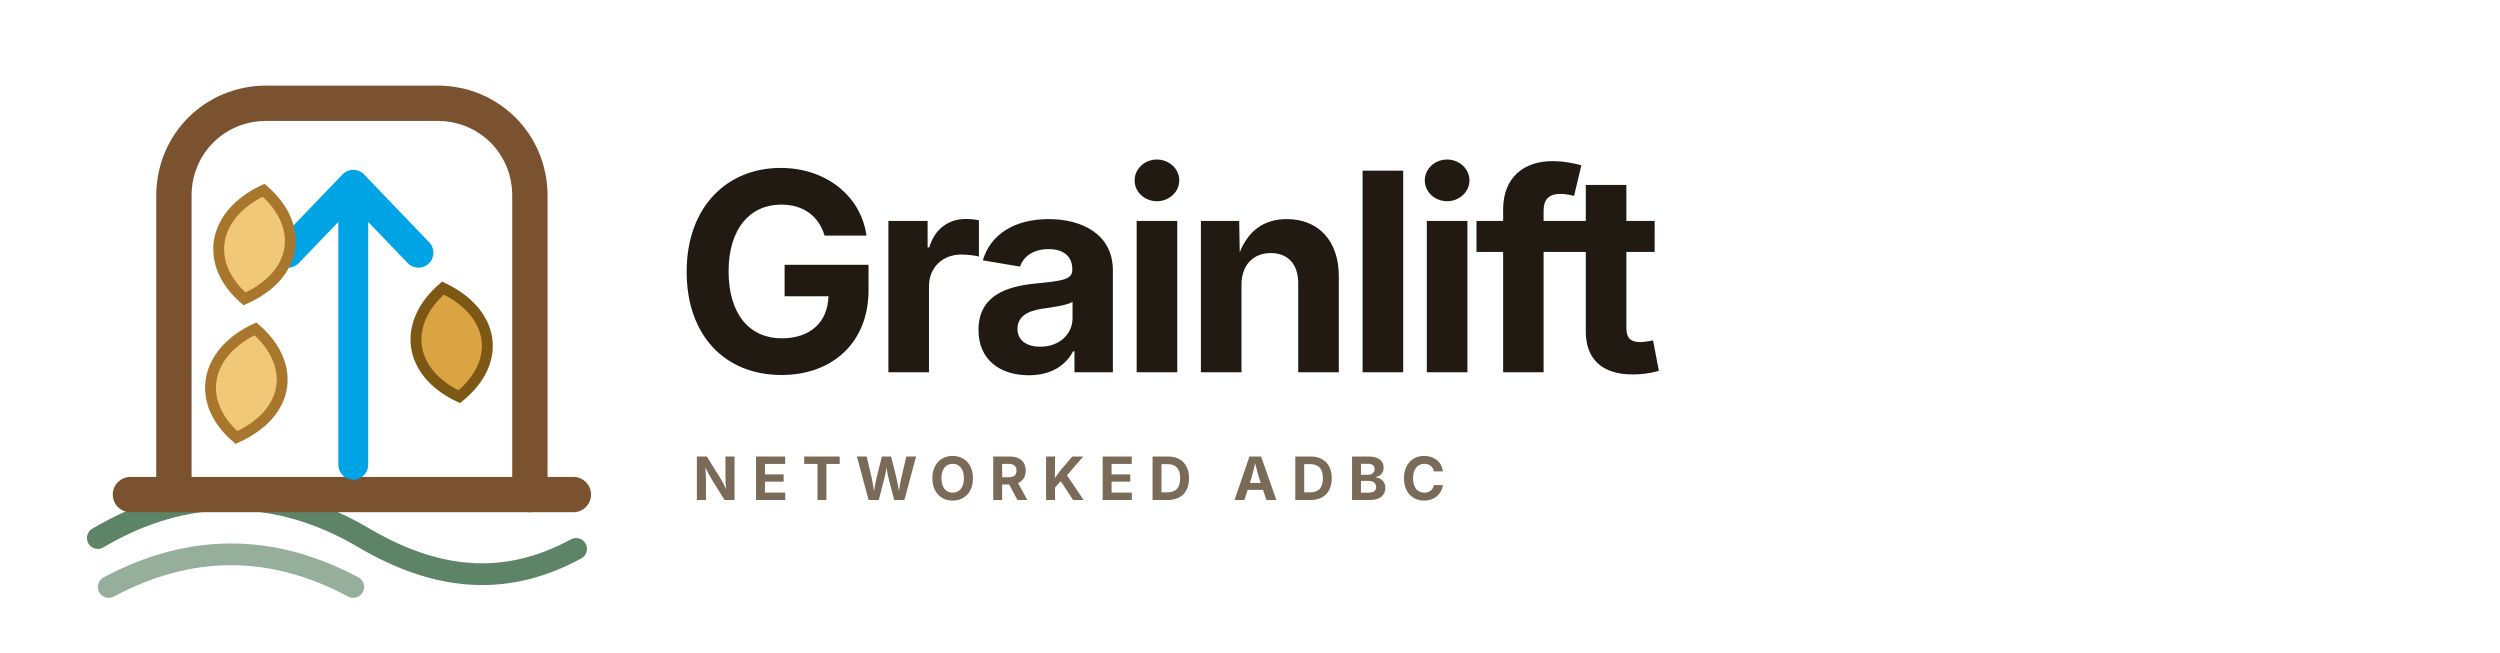
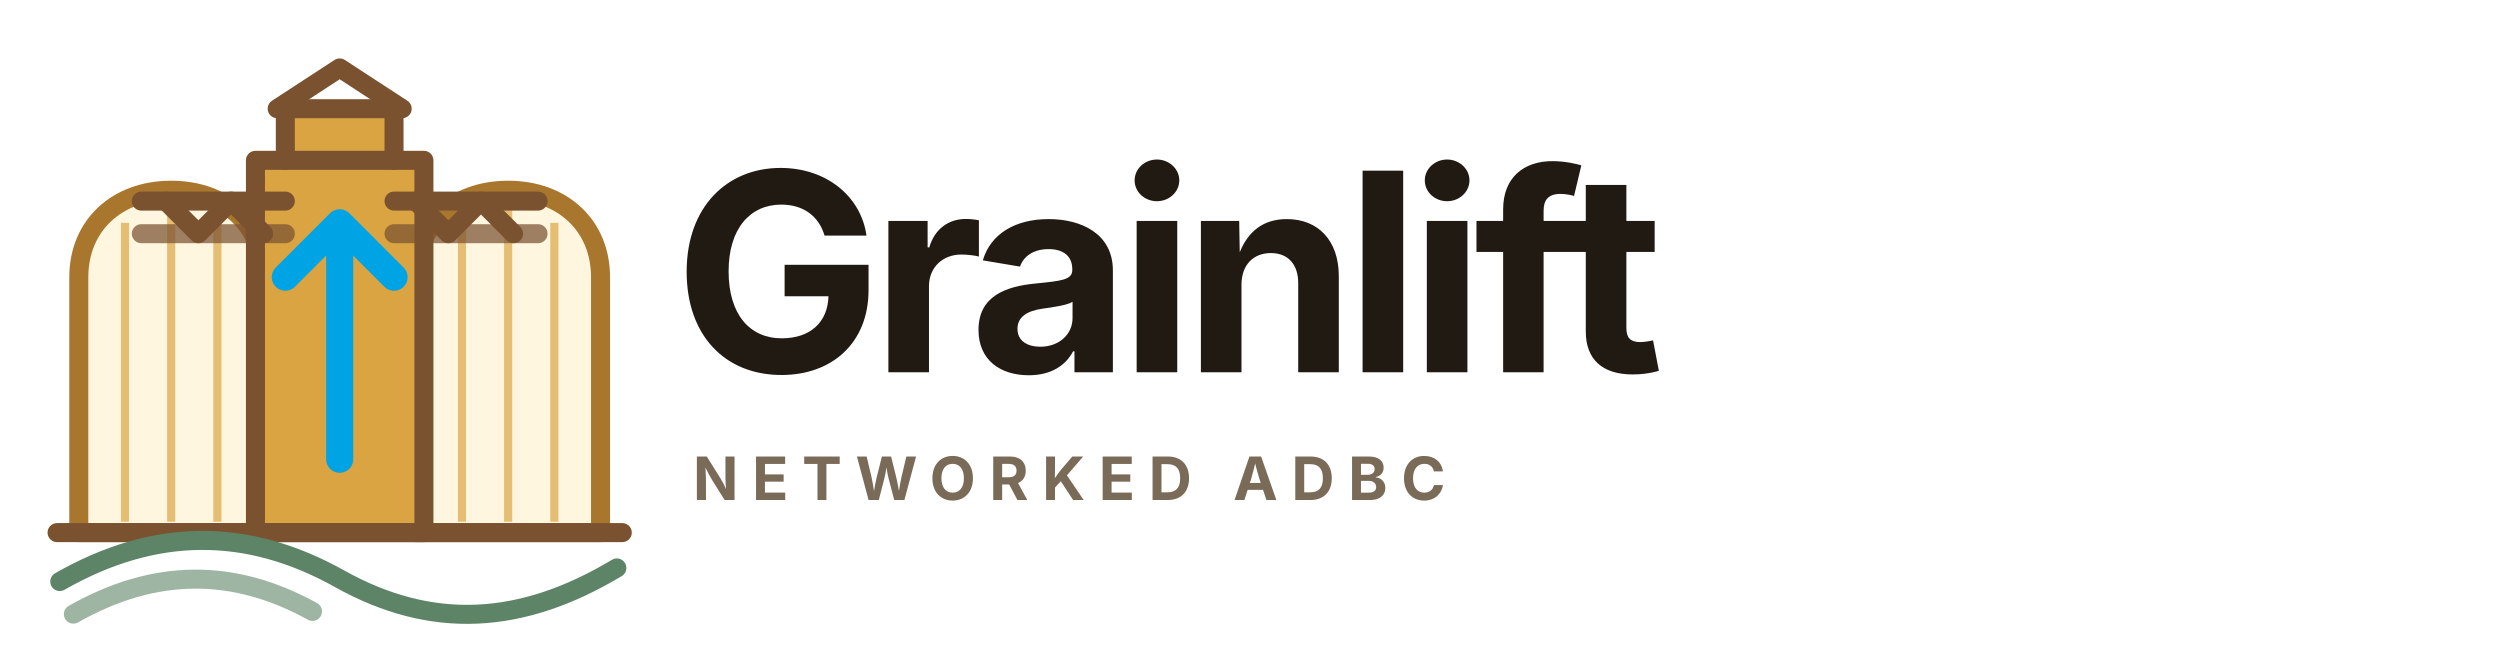
<svg xmlns="http://www.w3.org/2000/svg" viewBox="0 0 920 240" role="img" aria-labelledby="title desc">
  <style>
    .wordmark { fill: #211a12; font-family: Inter, ui-sans-serif, system-ui, -apple-system, BlinkMacSystemFont, "Segoe UI", sans-serif; font-size: 102px; font-weight: 750; letter-spacing: -4px; }
    .tagline { fill: #7a6a58; font-family: Inter, ui-sans-serif, system-ui, -apple-system, BlinkMacSystemFont, "Segoe UI", sans-serif; font-size: 22px; font-weight: 650; letter-spacing: 5px; }
-     .lift { fill: none; stroke: #7a5230; stroke-width: 13; stroke-linecap: round; stroke-linejoin: round; }
-     .flow { fill: none; stroke: #00a4e4; stroke-width: 11; stroke-linecap: round; stroke-linejoin: round; }
-     .field { fill: none; stroke: #5d8467; stroke-width: 8; stroke-linecap: round; }
-     .grain-a { fill: #f0c877; stroke: #a9762e; stroke-width: 4; }
-     .grain-b { fill: #d9a441; stroke: #7d5714; stroke-width: 4; }
+     .elevator { fill: #d9a441; stroke: #7a5230; stroke-width: 7; stroke-linejoin: round; }
+     .silo { fill: #fff6df; stroke: #a9762e; stroke-width: 7; stroke-linejoin: round; }
+     .structure { fill: none; stroke: #7a5230; stroke-width: 7; stroke-linecap: round; stroke-linejoin: round; }
+     .silo-rib { fill: none; stroke: #d9a441; stroke-width: 3; opacity: 0.68; }
+     .flow { fill: none; stroke: #00a4e4; stroke-width: 10; stroke-linecap: round; stroke-linejoin: round; }
+     .field { fill: none; stroke: #5d8467; stroke-width: 7; stroke-linecap: round; }

    @media (prefers-color-scheme: dark) {
      .wordmark { fill: #f4ece0; }
      .tagline { fill: #c8b9a6; }
-       .lift { stroke: #d6a863; }
+       .elevator { fill: #b47a2c; stroke: #edc477; }
+       .silo { fill: #332918; stroke: #d6a863; }
+       .structure { stroke: #edc477; }
+       .silo-rib { stroke: #d6a863; }
      .field { stroke: #80ad8b; }
-       .grain-a { fill: #f0c877; stroke: #d9a441; }
-       .grain-b { fill: #d9a441; stroke: #f0c877; }
    }
  </style>
-   <g transform="translate(18 18)">
-     <path class="field" d="M18 180 C50 161 84 161 116 180 C145 197 170 197 194 184" />
-     <path class="field" d="M22 198 C52 182 82 182 112 198" opacity="0.65" />
-     <path class="lift" d="M46 164 V54 C46 35 61 20 80 20 H143 C162 20 177 35 177 54 V164" />
-     <path class="lift" d="M30 164 H193" />
-     <path class="flow" d="M112 153 V51" />
-     <path class="flow" d="M88 75 L112 50 L136 75" />
-     <path class="grain-a" d="M69 143 C54 130 57 112 76 103 C91 116 89 134 69 143 Z" />
-     <path class="grain-b" d="M151 128 C167 115 164 97 145 88 C130 101 132 119 151 128 Z" />
-     <path class="grain-a" d="M72 92 C57 79 60 61 79 52 C94 65 92 83 72 92 Z" />
+   <g transform="translate(14 15)">
+     <path class="silo" d="M15 181 V87 C15 68 29 55 49 55 C69 55 83 68 83 87 V181 Z" />
+     <path class="silo" d="M139 181 V87 C139 68 153 55 173 55 C193 55 207 68 207 87 V181 Z" />
+     <path class="silo-rib" d="M32 67 V177 M49 58 V177 M66 67 V177" />
+     <path class="silo-rib" d="M156 67 V177 M173 58 V177 M190 67 V177" />
+     <path class="elevator" d="M80 181 V44 H91 V25 H131 V44 H142 V181 Z" />
+     <path class="structure" d="M88 25 L111 10 L134 25 M91 44 H131" />
+     <path class="structure" d="M38 59 H91 M131 59 H184" />
+     <path class="structure" d="M38 71 H91 M131 71 H184" opacity="0.72" />
+     <path class="structure" d="M47 59 L59 71 L71 59 L83 71 M139 59 L151 71 L163 59 L175 71" stroke-width="4" />
+     <path class="flow" d="M111 154 V68" />
+     <path class="flow" d="M91 87 L111 67 L131 87" />
+     <path class="structure" d="M7 181 H215" />
+     <path class="field" d="M8 199 C43 179 77 179 111 198 C145 217 178 215 213 194" />
+     <path class="field" d="M13 211 C43 194 72 194 101 210" opacity="0.6" />
  </g>
  <text class="wordmark" x="248" y="137">Grainlift</text>
  <text class="tagline" x="255" y="184">NETWORKED ADBC</text>
</svg>
